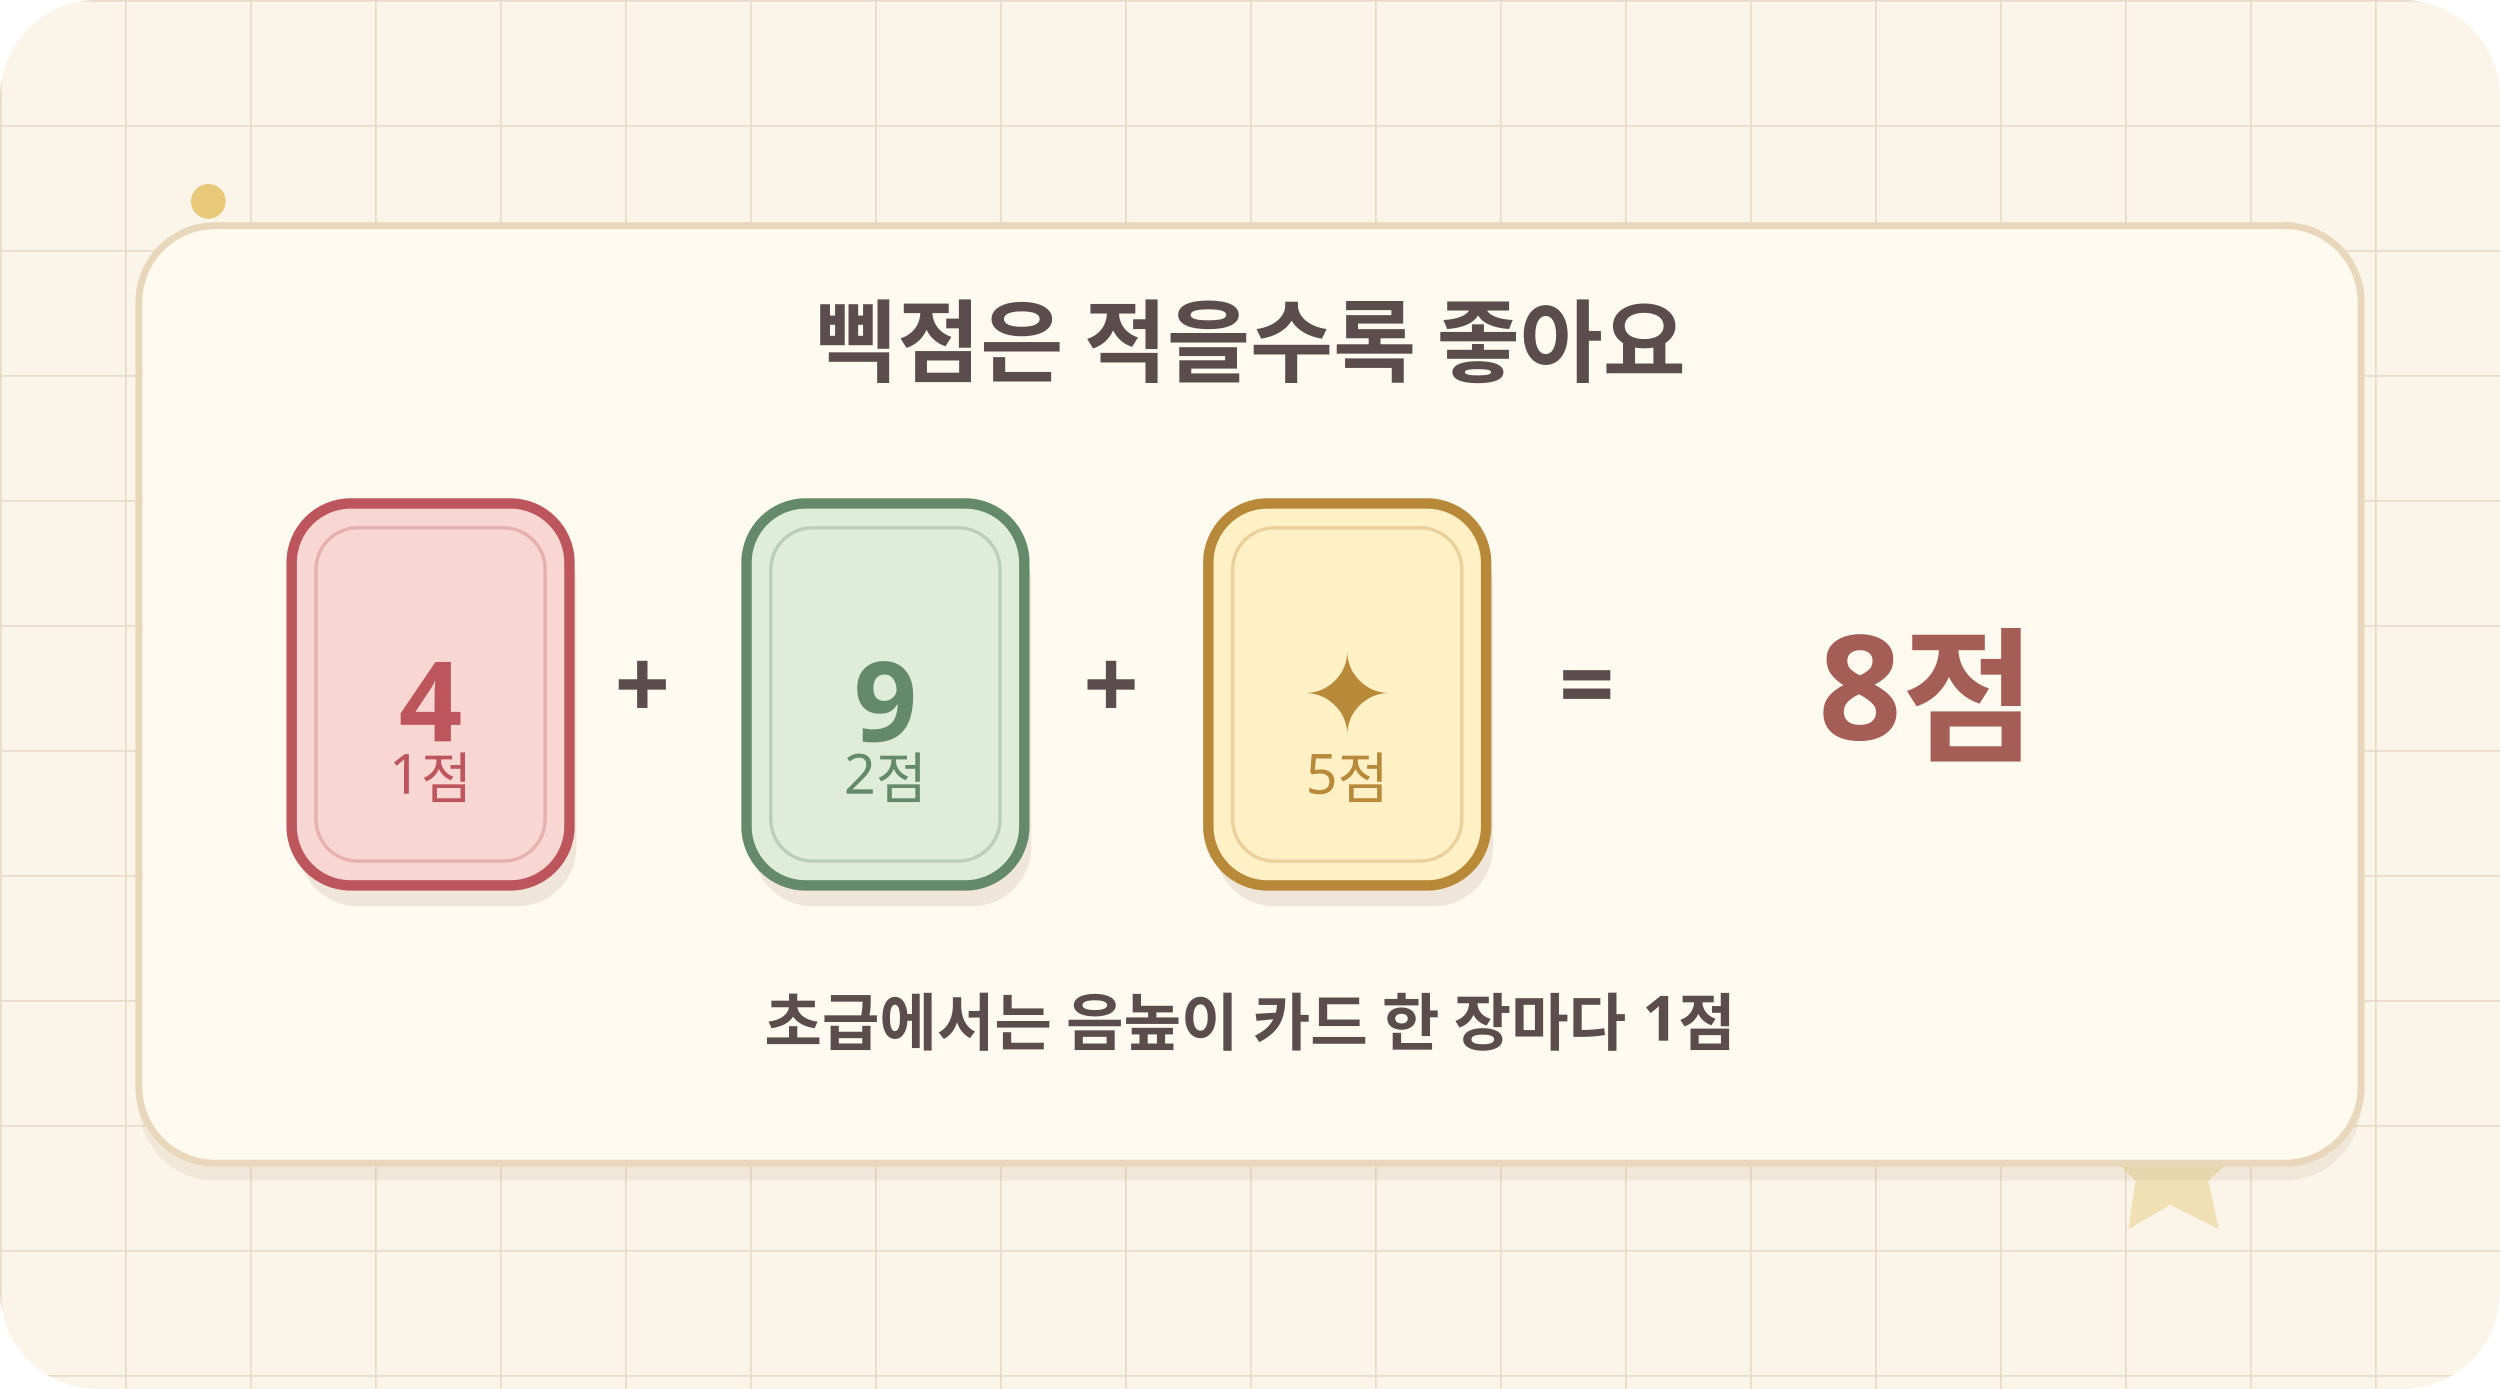
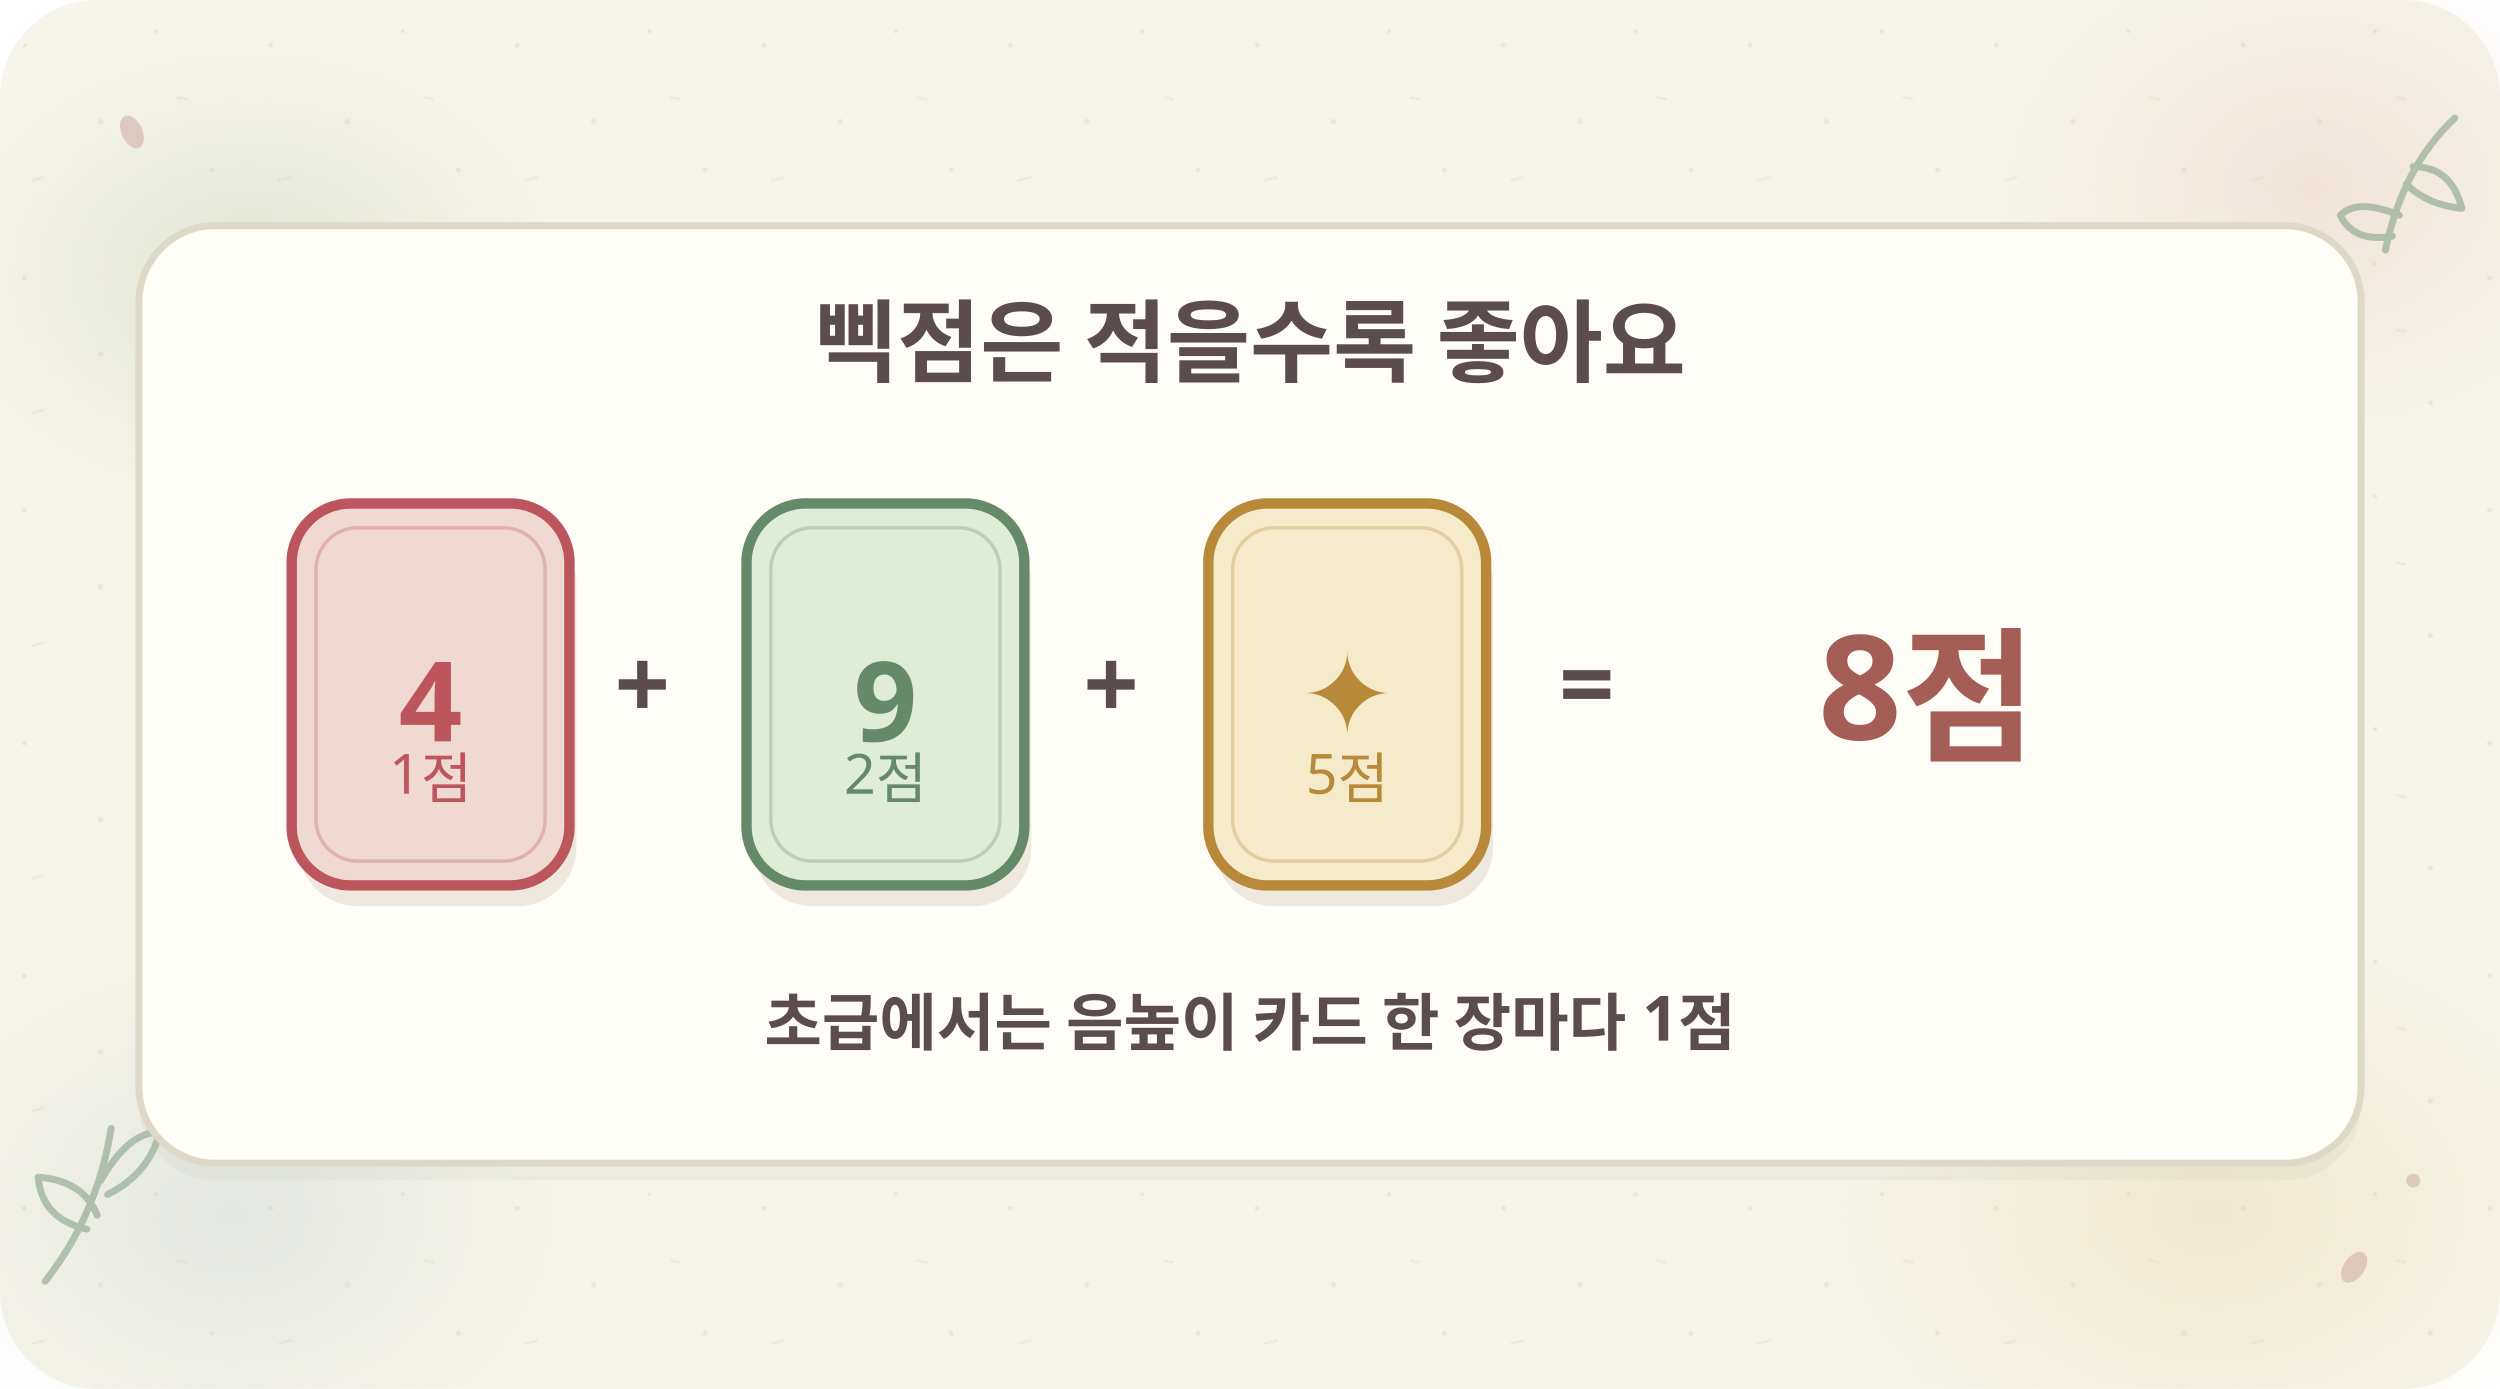
<svg xmlns="http://www.w3.org/2000/svg" viewBox="0 0 720 400" role="img" aria-label="벌점이 낮을수록 좋습니다 기본 모드의 예시는 1점 더하기 2점 더하기 5점은 8점">
  <defs>
    <pattern id="grid" width="36" height="36" patternUnits="userSpaceOnUse">
      <path d="M36 0H0V36" fill="none" stroke="#e8dcc9" stroke-width="1" />
    </pattern>
    <marker id="arrow" viewBox="0 0 10 10" refX="8" refY="5" markerWidth="8" markerHeight="8" orient="auto-start-reverse">
      <path d="M 0 1 L 9 5 L 0 9 z" fill="#a66c66" />
    </marker>
+     <radialGradient id="sagewash">
+       <stop stop-color="#b8cbb3" stop-opacity=".8" />
+       <stop offset="1" stop-color="#b8cbb3" stop-opacity="0" />
+     </radialGradient>
+     <radialGradient id="rosewash">
+       <stop stop-color="#e4c8c0" stop-opacity=".8" />
+       <stop offset="1" stop-color="#e4c8c0" stop-opacity="0" />
+     </radialGradient>
+     <radialGradient id="goldwash">
+       <stop stop-color="#e6d8b0" stop-opacity=".9" />
+       <stop offset="1" stop-color="#e6d8b0" stop-opacity="0" />
+     </radialGradient>
+     <radialGradient id="bluewash">
+       <stop stop-color="#c2d3d4" stop-opacity=".8" />
+       <stop offset="1" stop-color="#c2d3d4" stop-opacity="0" />
+     </radialGradient>
+     <pattern id="papergrain" width="71" height="67" patternUnits="userSpaceOnUse">
+       <circle cx="7" cy="13" r=".7" fill="#b8b4a1" />
+       <circle cx="45" cy="9" r=".6" fill="#b8b4a1" />
+       <circle cx="29" cy="35" r=".8" fill="#c4baa7" />
+       <circle cx="61" cy="49" r=".7" fill="#b8b4a1" />
+       <path d="M9 52l4-1 M51 28l3 .6" stroke="#c7bda8" stroke-width=".6" />
+     </pattern>
  </defs>
-   <rect width="720" height="400" rx="28" fill="#fbf4e8" />
-   <rect width="720" height="400" rx="28" fill="url(#grid)" />
-   <circle cx="60" cy="58" r="5" fill="#e8c879" />
-   <circle cx="659" cy="72" r="8" fill="#dcbfc0" />
-   <path d="M625 313l7 14 15 3-11 10 3 14-14-7-12 7 2-14-10-10 14-3z" fill="#ead598" opacity=".65" />
-   <rect x="40" y="70" width="640" height="270" rx="22" fill="#a58769" opacity=".12" />
-   <rect x="40" y="65" width="640" height="270" rx="22" fill="#fffaf0" stroke="#e8d7ba" stroke-width="2" />
+   <rect width="720" height="400" rx="28" fill="#f7f4e9" />
+   <g opacity=".48">
+     <ellipse cx="72" cy="79" rx="88" ry="65" fill="url(#sagewash)" />
+     <ellipse cx="666" cy="54" rx="90" ry="70" fill="url(#rosewash)" />
+     <ellipse cx="637" cy="349" rx="110" ry="82" fill="url(#goldwash)" />
+     <ellipse cx="67" cy="350" rx="94" ry="74" fill="url(#bluewash)" />
+   </g>
+   <rect x="2" y="2" width="716" height="396" rx="26" fill="url(#papergrain)" opacity=".22" />
+   <g fill="none" stroke="#88a48b" stroke-width="2" stroke-linecap="round" stroke-linejoin="round" opacity=".62">
+     <path d="M13 369 Q28 350 32 325 M25 354 Q12 351 11 339 Q24 340 28 350 M29 340 Q37 326 46 326 Q43 338 31 344" />
+     <path d="M707 34 Q692 48 687 72 M695 48 Q706 48 709 60 Q699 59 693 53 M691 62 Q679 57 674 62 Q678 70 689 68" />
+   </g>
+   <g fill="#c69e98" opacity=".48">
+     <ellipse cx="38" cy="38" rx="3" ry="5" transform="rotate(-25 38 38)" />
+     <ellipse cx="678" cy="365" rx="3" ry="5" transform="rotate(35 678 365)" />
+     <circle cx="695" cy="340" r="2" />
+   </g>
+   <rect x="40" y="70" width="640" height="270" rx="22" fill="#aab5a1" opacity=".12" />
+   <rect x="40" y="65" width="640" height="270" rx="22" fill="#fffdf7" stroke="#ded9c7" stroke-width="2" />
  <text x="360" y="108" text-anchor="middle" fill="#5b4c4d" font-size="26" font-weight="700" font-family="Pretendard, Noto Sans KR, Apple SD Gothic Neo, sans-serif">삑점은 적을수록 좋아요</text>
  <g transform="translate(84 145) rotate(0 40.0 55.0)">
    <rect x="2" y="6" width="80" height="110" rx="17" fill="#987a61" opacity=".16" />
-     <rect width="80" height="110" rx="17" fill="#f8d7d2" stroke="#bd555d" stroke-width="3" />
+     <rect width="80" height="110" rx="17" fill="#efd9d2" stroke="#bd555d" stroke-width="3" />
    <rect x="7" y="7" width="66" height="96" rx="12" fill="none" stroke="#bd555d" opacity=".3" />
    <text x="40.0" y="57.2" text-anchor="middle" dominant-baseline="middle" font-size="32.0" font-family="sans-serif" font-weight="800" fill="#bd555d">4</text>
    <text x="40.0" y="83.6" text-anchor="middle" font-size="16" font-family="sans-serif" fill="#bd555d">1점</text>
  </g>
  <text x="185" y="207" text-anchor="middle" fill="#5b4c4d" font-size="28" font-weight="700" font-family="Pretendard, Noto Sans KR, Apple SD Gothic Neo, sans-serif">+</text>
  <g transform="translate(215 145) rotate(0 40.0 55.0)">
    <rect x="2" y="6" width="80" height="110" rx="17" fill="#987a61" opacity=".16" />
    <rect width="80" height="110" rx="17" fill="#dfedd8" stroke="#648a6a" stroke-width="3" />
    <rect x="7" y="7" width="66" height="96" rx="12" fill="none" stroke="#648a6a" opacity=".3" />
    <text x="40.0" y="57.2" text-anchor="middle" dominant-baseline="middle" font-size="32.0" font-family="sans-serif" font-weight="800" fill="#648a6a">9</text>
    <text x="40.0" y="83.6" text-anchor="middle" font-size="16" font-family="sans-serif" fill="#648a6a">2점</text>
  </g>
  <text x="320" y="207" text-anchor="middle" fill="#5b4c4d" font-size="28" font-weight="700" font-family="Pretendard, Noto Sans KR, Apple SD Gothic Neo, sans-serif">+</text>
  <g transform="translate(348 145) rotate(0 40.0 55.0)">
    <rect x="2" y="6" width="80" height="110" rx="17" fill="#987a61" opacity=".16" />
-     <rect width="80" height="110" rx="17" fill="#fff0c5" stroke="#b78939" stroke-width="3" />
+     <rect width="80" height="110" rx="17" fill="#f5ebca" stroke="#b78939" stroke-width="3" />
    <rect x="7" y="7" width="66" height="96" rx="12" fill="none" stroke="#b78939" opacity=".3" />
    <text x="40.0" y="57.2" text-anchor="middle" dominant-baseline="middle" font-size="32.0" font-family="sans-serif" font-weight="800" fill="#b78939">✦</text>
    <text x="40.0" y="83.6" text-anchor="middle" font-size="16" font-family="sans-serif" fill="#b78939">5점</text>
  </g>
  <text x="457" y="207" text-anchor="middle" fill="#5b4c4d" font-size="28" font-weight="700" font-family="Pretendard, Noto Sans KR, Apple SD Gothic Neo, sans-serif">=</text>
  <text x="555" y="213" text-anchor="middle" fill="#a45e56" font-size="42" font-weight="700" font-family="Pretendard, Noto Sans KR, Apple SD Gothic Neo, sans-serif">8점</text>
  <text x="360" y="301" text-anchor="middle" fill="#5b4c4d" font-size="18" font-weight="700" font-family="Pretendard, Noto Sans KR, Apple SD Gothic Neo, sans-serif">초급에서는 음높이 카드 한 장마다 1점</text>
</svg>
